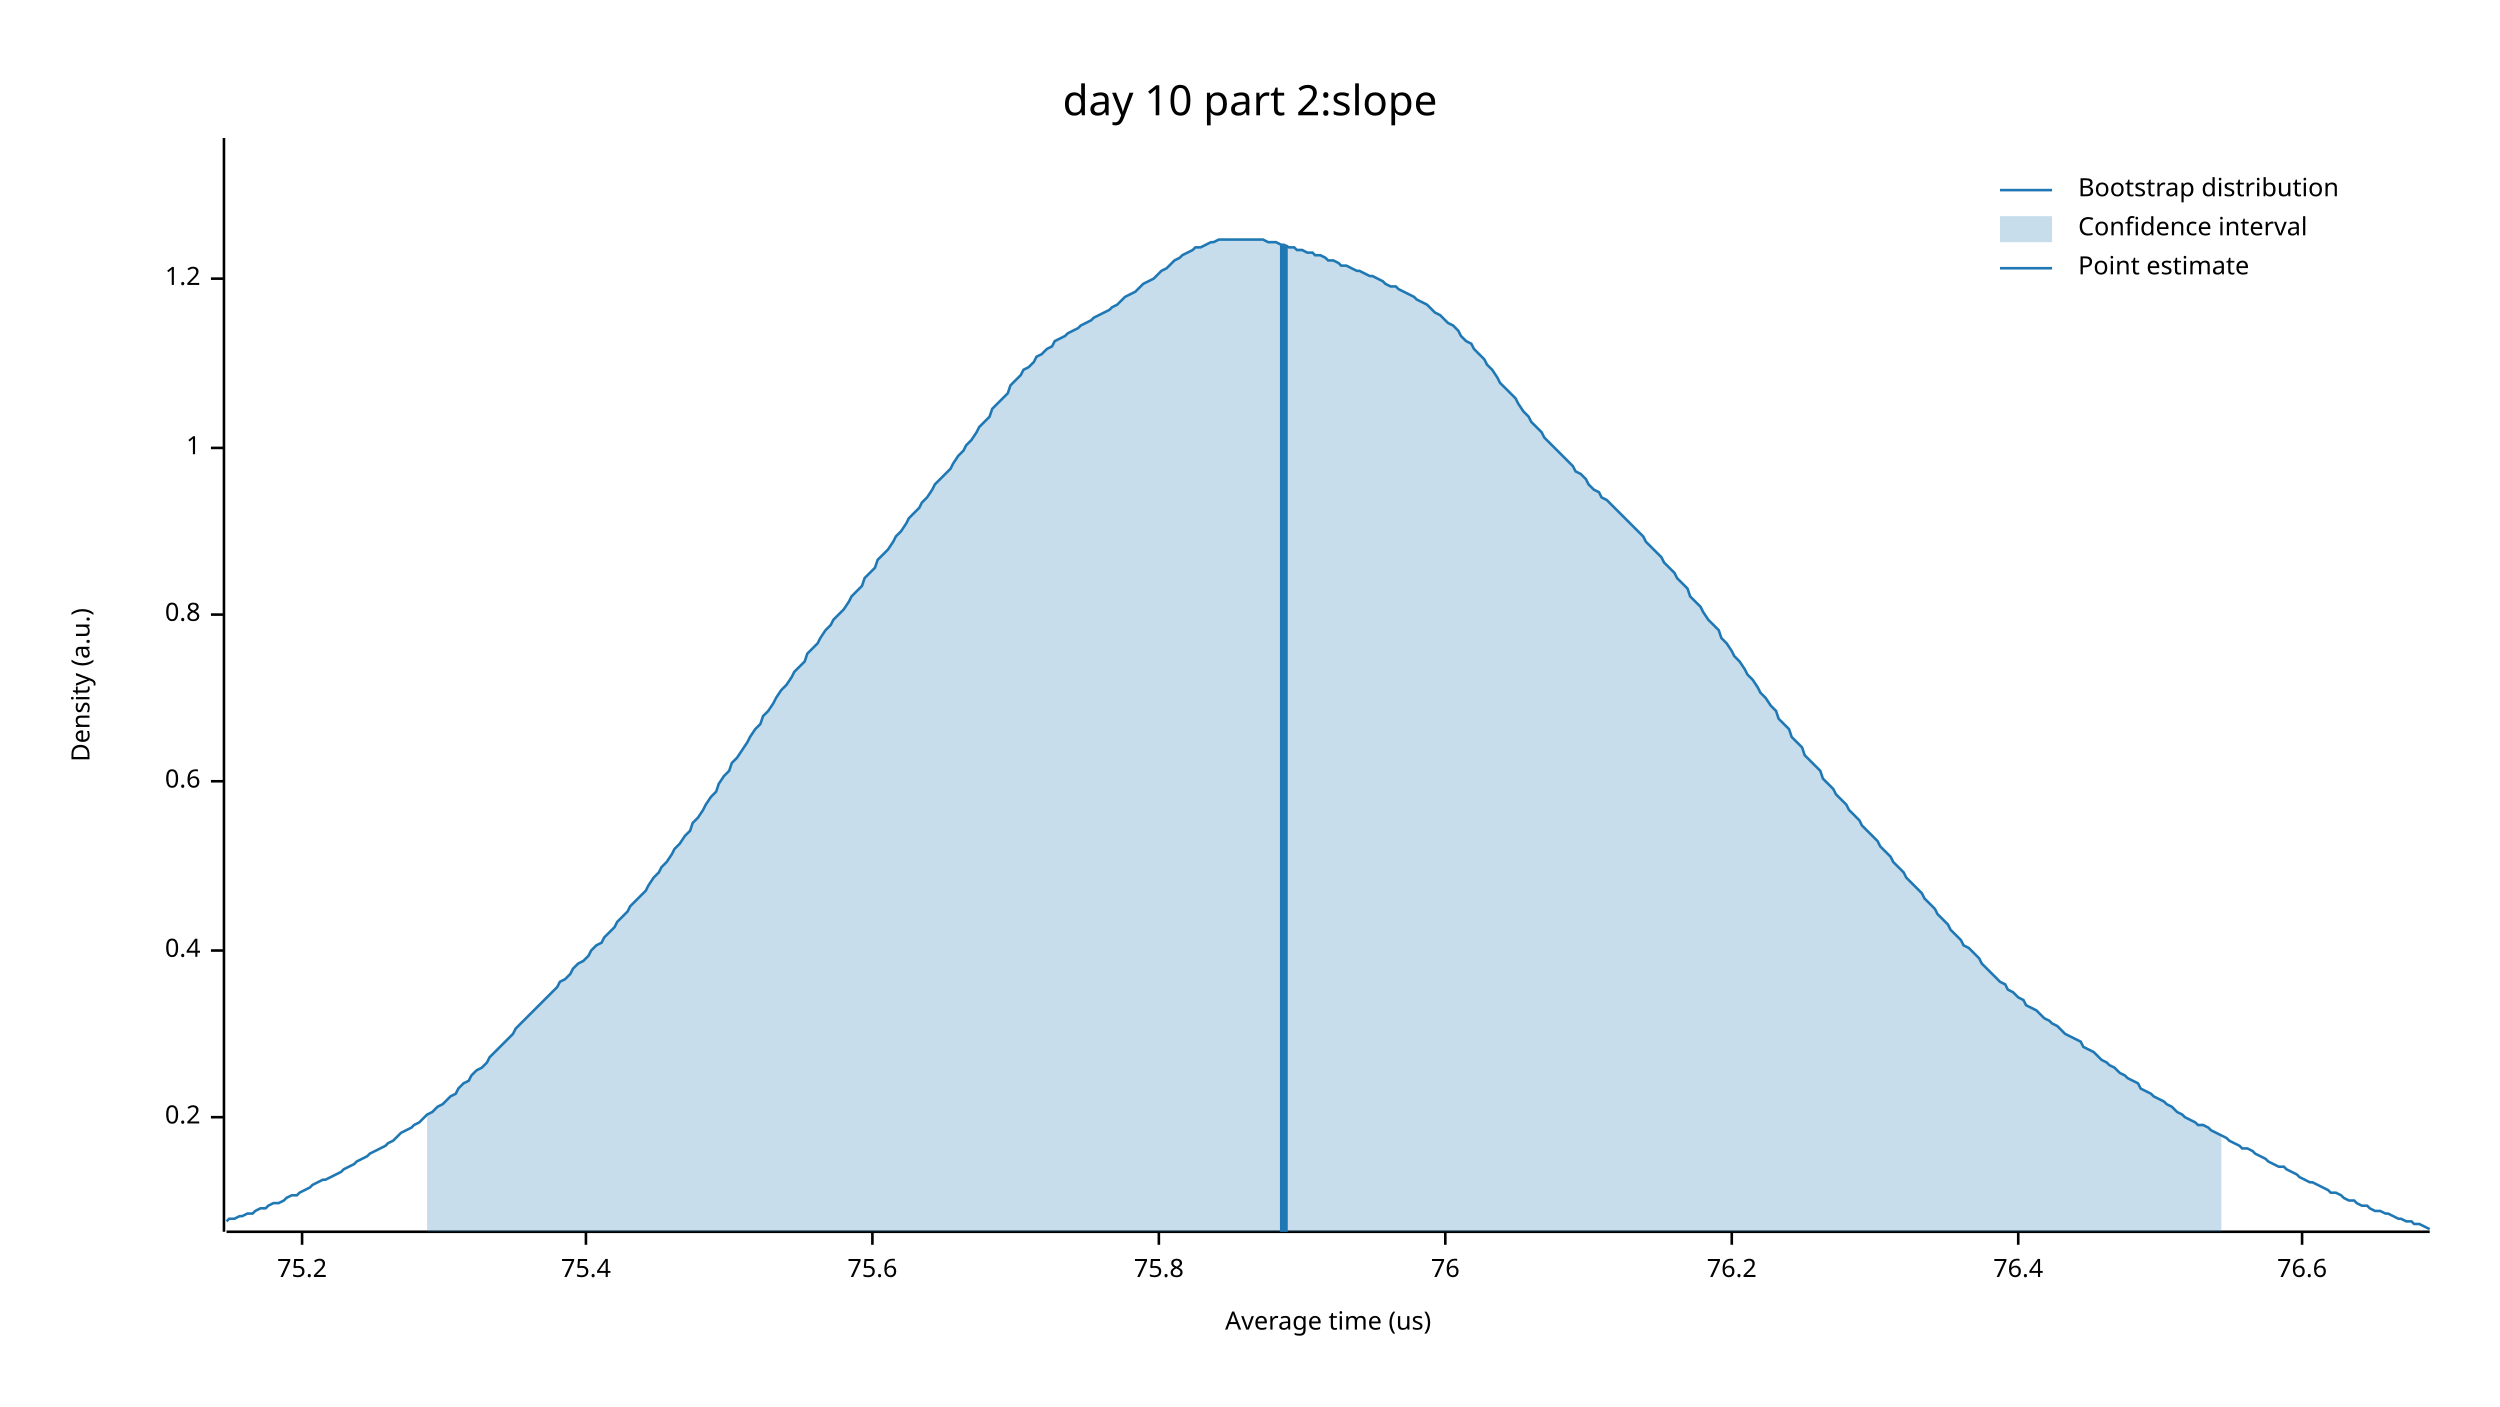
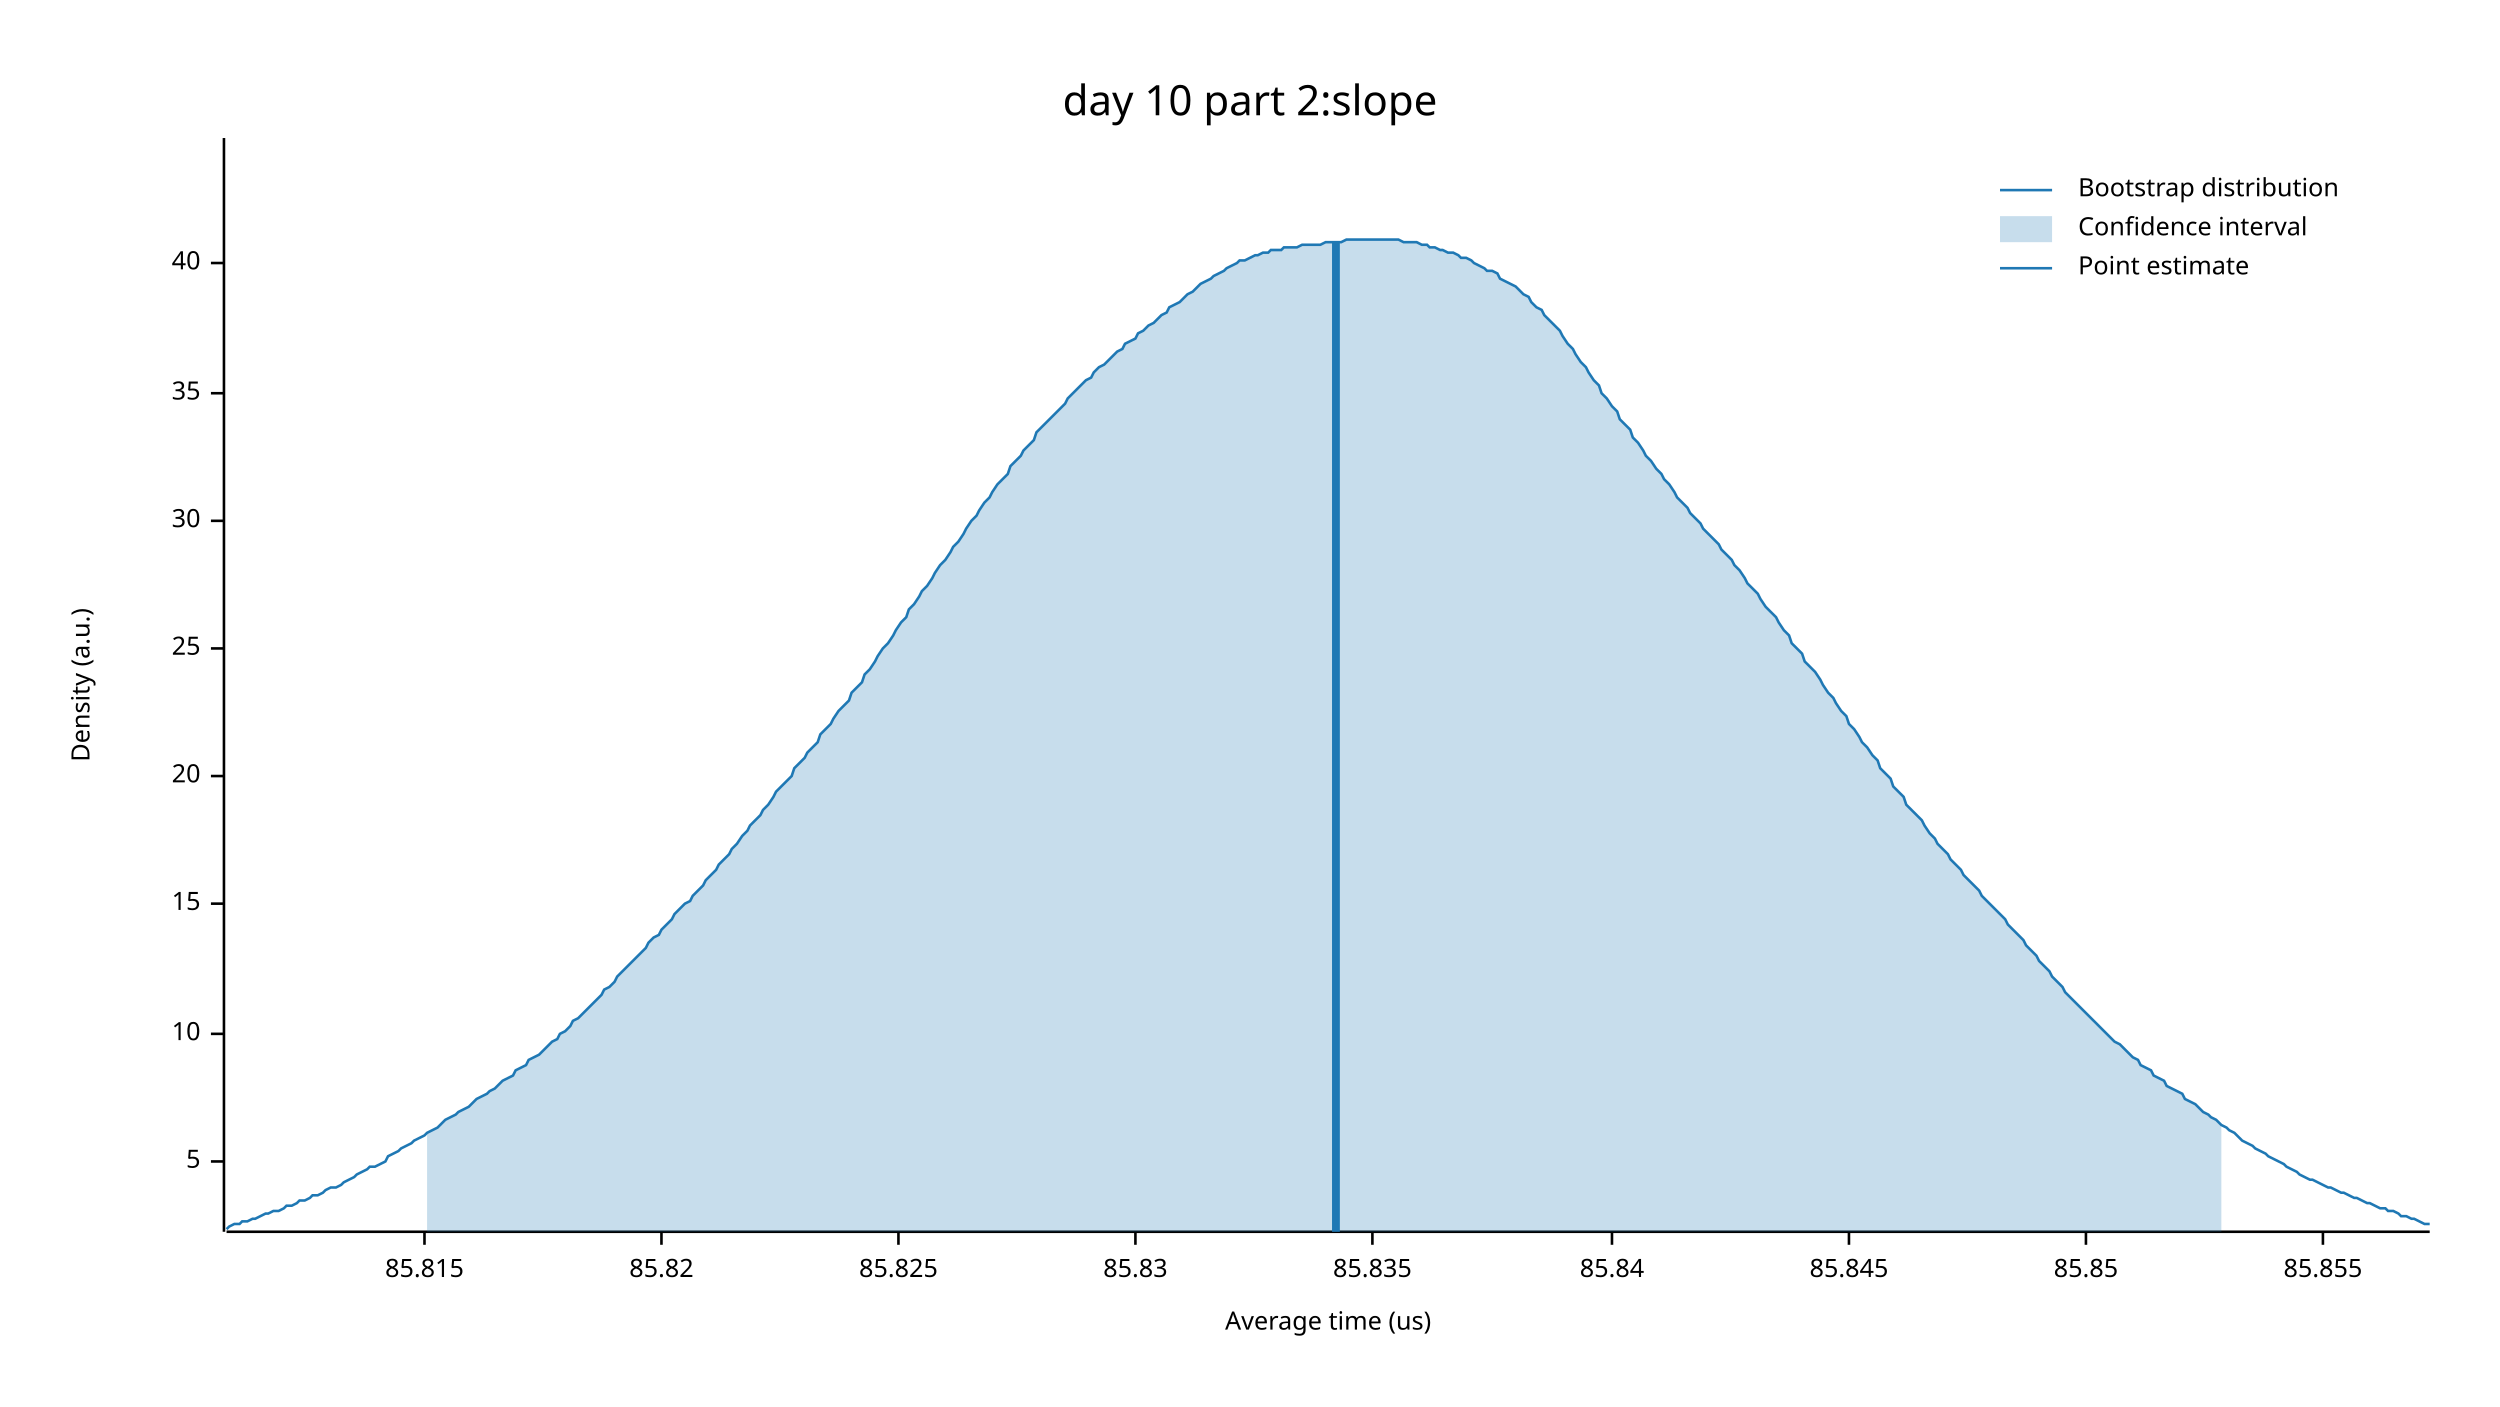
<svg xmlns="http://www.w3.org/2000/svg" width="960" height="540" viewBox="0 0 960 540">
  <text x="480" y="32" dy="0.76em" text-anchor="middle" font-family="sans-serif" font-size="16.129" opacity="1" fill="#000000">
day 10 part 2:slope
</text>
  <text x="27" y="263" dy="0.76em" text-anchor="middle" font-family="sans-serif" font-size="9.677" opacity="1" fill="#000000" transform="rotate(270, 27, 263)">
Density (a.u.)
</text>
  <text x="510" y="513" dy="-0.5ex" text-anchor="middle" font-family="sans-serif" font-size="9.677" opacity="1" fill="#000000">
Average time (us)
</text>
  <polyline fill="none" opacity="1" stroke="#000000" stroke-width="1" points="86,53 86,473 " />
-   <text x="77" y="429" dy="0.5ex" text-anchor="end" font-family="sans-serif" font-size="9.677" opacity="1" fill="#000000">
- 0.2
+   <text x="77" y="446" dy="0.5ex" text-anchor="end" font-family="sans-serif" font-size="9.677" opacity="1" fill="#000000">
+ 5
</text>
-   <polyline fill="none" opacity="1" stroke="#000000" stroke-width="1" points="81,429 86,429 " />
-   <text x="77" y="365" dy="0.5ex" text-anchor="end" font-family="sans-serif" font-size="9.677" opacity="1" fill="#000000">
- 0.4
+   <polyline fill="none" opacity="1" stroke="#000000" stroke-width="1" points="81,446 86,446 " />
+   <text x="77" y="397" dy="0.5ex" text-anchor="end" font-family="sans-serif" font-size="9.677" opacity="1" fill="#000000">
+ 10
</text>
-   <polyline fill="none" opacity="1" stroke="#000000" stroke-width="1" points="81,365 86,365 " />
-   <text x="77" y="300" dy="0.5ex" text-anchor="end" font-family="sans-serif" font-size="9.677" opacity="1" fill="#000000">
- 0.6
+   <polyline fill="none" opacity="1" stroke="#000000" stroke-width="1" points="81,397 86,397 " />
+   <text x="77" y="347" dy="0.5ex" text-anchor="end" font-family="sans-serif" font-size="9.677" opacity="1" fill="#000000">
+ 15
</text>
-   <polyline fill="none" opacity="1" stroke="#000000" stroke-width="1" points="81,300 86,300 " />
-   <text x="77" y="236" dy="0.5ex" text-anchor="end" font-family="sans-serif" font-size="9.677" opacity="1" fill="#000000">
- 0.8
+   <polyline fill="none" opacity="1" stroke="#000000" stroke-width="1" points="81,347 86,347 " />
+   <text x="77" y="298" dy="0.5ex" text-anchor="end" font-family="sans-serif" font-size="9.677" opacity="1" fill="#000000">
+ 20
</text>
-   <polyline fill="none" opacity="1" stroke="#000000" stroke-width="1" points="81,236 86,236 " />
-   <text x="77" y="172" dy="0.5ex" text-anchor="end" font-family="sans-serif" font-size="9.677" opacity="1" fill="#000000">
- 1
+   <polyline fill="none" opacity="1" stroke="#000000" stroke-width="1" points="81,298 86,298 " />
+   <text x="77" y="249" dy="0.5ex" text-anchor="end" font-family="sans-serif" font-size="9.677" opacity="1" fill="#000000">
+ 25
</text>
-   <polyline fill="none" opacity="1" stroke="#000000" stroke-width="1" points="81,172 86,172 " />
-   <text x="77" y="107" dy="0.5ex" text-anchor="end" font-family="sans-serif" font-size="9.677" opacity="1" fill="#000000">
- 1.2
+   <polyline fill="none" opacity="1" stroke="#000000" stroke-width="1" points="81,249 86,249 " />
+   <text x="77" y="200" dy="0.5ex" text-anchor="end" font-family="sans-serif" font-size="9.677" opacity="1" fill="#000000">
+ 30
</text>
-   <polyline fill="none" opacity="1" stroke="#000000" stroke-width="1" points="81,107 86,107 " />
+   <polyline fill="none" opacity="1" stroke="#000000" stroke-width="1" points="81,200 86,200 " />
+   <text x="77" y="151" dy="0.5ex" text-anchor="end" font-family="sans-serif" font-size="9.677" opacity="1" fill="#000000">
+ 35
+ </text>
+   <polyline fill="none" opacity="1" stroke="#000000" stroke-width="1" points="81,151 86,151 " />
+   <text x="77" y="101" dy="0.5ex" text-anchor="end" font-family="sans-serif" font-size="9.677" opacity="1" fill="#000000">
+ 40
+ </text>
+   <polyline fill="none" opacity="1" stroke="#000000" stroke-width="1" points="81,101 86,101 " />
  <polyline fill="none" opacity="1" stroke="#000000" stroke-width="1" points="87,473 933,473 " />
-   <text x="116" y="483" dy="0.76em" text-anchor="middle" font-family="sans-serif" font-size="9.677" opacity="1" fill="#000000">
- 75.2
+   <text x="163" y="483" dy="0.76em" text-anchor="middle" font-family="sans-serif" font-size="9.677" opacity="1" fill="#000000">
+ 85.815
</text>
-   <polyline fill="none" opacity="1" stroke="#000000" stroke-width="1" points="116,473 116,478 " />
-   <text x="225" y="483" dy="0.76em" text-anchor="middle" font-family="sans-serif" font-size="9.677" opacity="1" fill="#000000">
- 75.4
+   <polyline fill="none" opacity="1" stroke="#000000" stroke-width="1" points="163,473 163,478 " />
+   <text x="254" y="483" dy="0.76em" text-anchor="middle" font-family="sans-serif" font-size="9.677" opacity="1" fill="#000000">
+ 85.82
</text>
-   <polyline fill="none" opacity="1" stroke="#000000" stroke-width="1" points="225,473 225,478 " />
-   <text x="335" y="483" dy="0.76em" text-anchor="middle" font-family="sans-serif" font-size="9.677" opacity="1" fill="#000000">
- 75.6
+   <polyline fill="none" opacity="1" stroke="#000000" stroke-width="1" points="254,473 254,478 " />
+   <text x="345" y="483" dy="0.76em" text-anchor="middle" font-family="sans-serif" font-size="9.677" opacity="1" fill="#000000">
+ 85.825
</text>
-   <polyline fill="none" opacity="1" stroke="#000000" stroke-width="1" points="335,473 335,478 " />
-   <text x="445" y="483" dy="0.76em" text-anchor="middle" font-family="sans-serif" font-size="9.677" opacity="1" fill="#000000">
- 75.8
+   <polyline fill="none" opacity="1" stroke="#000000" stroke-width="1" points="345,473 345,478 " />
+   <text x="436" y="483" dy="0.76em" text-anchor="middle" font-family="sans-serif" font-size="9.677" opacity="1" fill="#000000">
+ 85.83
</text>
-   <polyline fill="none" opacity="1" stroke="#000000" stroke-width="1" points="445,473 445,478 " />
-   <text x="555" y="483" dy="0.76em" text-anchor="middle" font-family="sans-serif" font-size="9.677" opacity="1" fill="#000000">
- 76
+   <polyline fill="none" opacity="1" stroke="#000000" stroke-width="1" points="436,473 436,478 " />
+   <text x="527" y="483" dy="0.76em" text-anchor="middle" font-family="sans-serif" font-size="9.677" opacity="1" fill="#000000">
+ 85.835
</text>
-   <polyline fill="none" opacity="1" stroke="#000000" stroke-width="1" points="555,473 555,478 " />
-   <text x="665" y="483" dy="0.76em" text-anchor="middle" font-family="sans-serif" font-size="9.677" opacity="1" fill="#000000">
- 76.2
+   <polyline fill="none" opacity="1" stroke="#000000" stroke-width="1" points="527,473 527,478 " />
+   <text x="619" y="483" dy="0.76em" text-anchor="middle" font-family="sans-serif" font-size="9.677" opacity="1" fill="#000000">
+ 85.84
</text>
-   <polyline fill="none" opacity="1" stroke="#000000" stroke-width="1" points="665,473 665,478 " />
-   <text x="775" y="483" dy="0.76em" text-anchor="middle" font-family="sans-serif" font-size="9.677" opacity="1" fill="#000000">
- 76.4
+   <polyline fill="none" opacity="1" stroke="#000000" stroke-width="1" points="619,473 619,478 " />
+   <text x="710" y="483" dy="0.76em" text-anchor="middle" font-family="sans-serif" font-size="9.677" opacity="1" fill="#000000">
+ 85.845
</text>
-   <polyline fill="none" opacity="1" stroke="#000000" stroke-width="1" points="775,473 775,478 " />
-   <text x="884" y="483" dy="0.76em" text-anchor="middle" font-family="sans-serif" font-size="9.677" opacity="1" fill="#000000">
- 76.6
+   <polyline fill="none" opacity="1" stroke="#000000" stroke-width="1" points="710,473 710,478 " />
+   <text x="801" y="483" dy="0.76em" text-anchor="middle" font-family="sans-serif" font-size="9.677" opacity="1" fill="#000000">
+ 85.85
</text>
-   <polyline fill="none" opacity="1" stroke="#000000" stroke-width="1" points="884,473 884,478 " />
-   <polyline fill="none" opacity="1" stroke="#1F78B4" stroke-width="1" points="87,469 88,468 90,468 92,467 93,467 95,466 97,466 98,465 100,464 102,464 103,463 105,462 107,462 109,461 110,460 112,459 114,459 115,458 117,457 119,456 120,455 122,454 124,453 125,453 127,452 129,451 131,450 132,449 134,448 136,447 137,446 139,445 141,444 142,443 144,442 146,441 148,440 149,439 151,438 153,436 154,435 156,434 158,433 159,432 161,431 163,429 164,428 166,427 168,425 170,424 171,423 173,421 175,420 176,418 178,416 180,415 181,413 183,411 185,410 187,408 188,406 190,404 192,402 193,401 195,399 197,397 198,395 200,393 202,391 203,390 205,388 207,386 209,384 210,383 212,381 214,379 215,377 217,376 219,374 220,372 222,370 224,369 226,367 227,365 229,363 231,362 232,360 234,358 236,356 237,354 239,352 241,350 242,348 244,346 246,344 248,342 249,340 251,337 253,335 254,333 256,331 258,328 259,326 261,324 263,321 265,319 266,316 268,314 270,311 271,309 273,306 275,304 276,301 278,298 280,296 281,293 283,291 285,288 287,285 288,283 290,280 292,278 293,275 295,273 297,270 298,268 300,265 302,263 304,260 305,258 307,256 309,254 310,251 312,249 314,247 315,245 317,242 319,240 320,238 322,236 324,234 326,231 327,229 329,227 331,225 332,222 334,220 336,218 337,215 339,213 341,211 343,208 344,206 346,204 348,201 349,199 351,197 353,195 354,193 356,191 358,188 359,186 361,184 363,182 365,180 366,178 368,175 370,173 371,171 373,169 375,166 376,164 378,162 380,160 381,157 383,155 385,153 387,151 388,148 390,146 392,144 393,142 395,141 397,139 398,137 400,136 402,134 404,133 405,131 407,130 409,129 410,128 412,127 414,126 415,125 417,124 419,123 420,122 422,121 424,120 426,119 427,118 429,117 431,115 432,114 434,113 436,112 437,111 439,109 441,108 443,107 444,106 446,104 448,103 449,102 451,100 453,99 454,98 456,97 458,96 459,95 461,95 463,94 465,93 466,93 468,92 470,92 471,92 473,92 475,92 476,92 478,92 480,92 482,92 483,92 485,92 487,93 488,93 490,93 492,94 493,94 495,95 497,95 498,96 500,96 502,97 504,97 505,98 507,98 509,99 510,100 512,100 514,101 515,102 517,102 519,103 521,104 522,104 524,105 526,106 527,106 529,107 531,108 532,109 534,110 536,110 537,111 539,112 541,113 543,114 544,115 546,116 548,117 549,118 551,120 553,121 554,122 556,124 558,125 560,127 561,129 563,131 565,132 566,134 568,136 570,138 571,140 573,142 575,145 576,147 578,149 580,151 582,153 583,155 585,158 587,160 588,162 590,164 592,166 593,168 595,170 597,172 599,174 600,175 602,177 604,179 605,181 607,182 609,184 610,186 612,188 614,189 615,191 617,192 619,194 621,196 622,197 624,199 626,201 627,202 629,204 631,206 632,208 634,210 636,212 638,214 639,216 641,218 643,220 644,222 646,224 648,226 649,229 651,231 653,233 654,235 656,238 658,240 660,242 661,245 663,247 665,250 666,252 668,254 670,257 671,259 673,261 675,264 676,266 678,268 680,271 682,273 683,276 685,278 687,280 688,283 690,285 692,287 693,290 695,292 697,294 699,296 700,299 702,301 704,303 705,305 707,307 709,309 710,311 712,313 714,315 715,317 717,319 719,321 721,323 722,325 724,327 726,329 727,331 729,333 731,335 732,337 734,339 736,341 738,343 739,345 741,347 743,349 744,351 746,353 748,355 749,357 751,359 753,361 754,363 756,364 758,366 760,368 761,370 763,372 765,374 766,375 768,377 770,378 771,380 773,381 775,383 777,384 778,386 780,387 782,388 783,389 785,391 787,392 788,393 790,394 792,396 793,397 795,398 797,399 799,400 800,402 802,403 804,404 805,405 807,407 809,408 810,409 812,410 814,412 816,413 817,414 819,415 821,416 822,418 824,419 826,420 827,421 829,422 831,423 832,424 834,425 836,427 838,428 839,429 841,430 843,431 844,432 846,432 848,433 849,434 851,435 853,436 855,437 856,438 858,439 860,440 861,441 863,441 865,442 866,443 868,444 870,445 871,446 873,447 875,448 877,448 878,449 880,450 882,451 883,452 885,453 887,454 888,454 890,455 892,456 894,457 895,458 897,458 899,459 900,460 902,461 904,461 905,462 907,463 909,463 910,464 912,465 914,465 916,466 917,466 919,467 921,468 922,468 924,469 926,469 927,470 929,470 931,471 933,472 " />
-   <polygon opacity="0.25" fill="#1F78B4" points="164,428 166,427 168,425 170,424 171,423 173,421 175,420 176,418 178,416 180,415 181,413 183,411 185,410 187,408 188,406 190,404 192,402 193,401 195,399 197,397 198,395 200,393 202,391 203,390 205,388 207,386 209,384 210,383 212,381 214,379 215,377 217,376 219,374 220,372 222,370 224,369 226,367 227,365 229,363 231,362 232,360 234,358 236,356 237,354 239,352 241,350 242,348 244,346 246,344 248,342 249,340 251,337 253,335 254,333 256,331 258,328 259,326 261,324 263,321 265,319 266,316 268,314 270,311 271,309 273,306 275,304 276,301 278,298 280,296 281,293 283,291 285,288 287,285 288,283 290,280 292,278 293,275 295,273 297,270 298,268 300,265 302,263 304,260 305,258 307,256 309,254 310,251 312,249 314,247 315,245 317,242 319,240 320,238 322,236 324,234 326,231 327,229 329,227 331,225 332,222 334,220 336,218 337,215 339,213 341,211 343,208 344,206 346,204 348,201 349,199 351,197 353,195 354,193 356,191 358,188 359,186 361,184 363,182 365,180 366,178 368,175 370,173 371,171 373,169 375,166 376,164 378,162 380,160 381,157 383,155 385,153 387,151 388,148 390,146 392,144 393,142 395,141 397,139 398,137 400,136 402,134 404,133 405,131 407,130 409,129 410,128 412,127 414,126 415,125 417,124 419,123 420,122 422,121 424,120 426,119 427,118 429,117 431,115 432,114 434,113 436,112 437,111 439,109 441,108 443,107 444,106 446,104 448,103 449,102 451,100 453,99 454,98 456,97 458,96 459,95 461,95 463,94 465,93 466,93 468,92 470,92 471,92 473,92 475,92 476,92 478,92 480,92 482,92 483,92 485,92 487,93 488,93 490,93 492,94 493,94 495,95 497,95 498,96 500,96 502,97 504,97 505,98 507,98 509,99 510,100 512,100 514,101 515,102 517,102 519,103 521,104 522,104 524,105 526,106 527,106 529,107 531,108 532,109 534,110 536,110 537,111 539,112 541,113 543,114 544,115 546,116 548,117 549,118 551,120 553,121 554,122 556,124 558,125 560,127 561,129 563,131 565,132 566,134 568,136 570,138 571,140 573,142 575,145 576,147 578,149 580,151 582,153 583,155 585,158 587,160 588,162 590,164 592,166 593,168 595,170 597,172 599,174 600,175 602,177 604,179 605,181 607,182 609,184 610,186 612,188 614,189 615,191 617,192 619,194 621,196 622,197 624,199 626,201 627,202 629,204 631,206 632,208 634,210 636,212 638,214 639,216 641,218 643,220 644,222 646,224 648,226 649,229 651,231 653,233 654,235 656,238 658,240 660,242 661,245 663,247 665,250 666,252 668,254 670,257 671,259 673,261 675,264 676,266 678,268 680,271 682,273 683,276 685,278 687,280 688,283 690,285 692,287 693,290 695,292 697,294 699,296 700,299 702,301 704,303 705,305 707,307 709,309 710,311 712,313 714,315 715,317 717,319 719,321 721,323 722,325 724,327 726,329 727,331 729,333 731,335 732,337 734,339 736,341 738,343 739,345 741,347 743,349 744,351 746,353 748,355 749,357 751,359 753,361 754,363 756,364 758,366 760,368 761,370 763,372 765,374 766,375 768,377 770,378 771,380 773,381 775,383 777,384 778,386 780,387 782,388 783,389 785,391 787,392 788,393 790,394 792,396 793,397 795,398 797,399 799,400 800,402 802,403 804,404 805,405 807,407 809,408 810,409 812,410 814,412 816,413 817,414 819,415 821,416 822,418 824,419 826,420 827,421 829,422 831,423 832,424 834,425 836,427 838,428 839,429 841,430 843,431 844,432 846,432 848,433 849,434 851,435 853,436 853,473 164,473 " />
-   <polyline fill="none" opacity="1" stroke="#1F78B4" stroke-width="3" points="493,473 493,94 " />
+   <polyline fill="none" opacity="1" stroke="#000000" stroke-width="1" points="801,473 801,478 " />
+   <text x="892" y="483" dy="0.76em" text-anchor="middle" font-family="sans-serif" font-size="9.677" opacity="1" fill="#000000">
+ 85.855
+ </text>
+   <polyline fill="none" opacity="1" stroke="#000000" stroke-width="1" points="892,473 892,478 " />
+   <polyline fill="none" opacity="1" stroke="#1F78B4" stroke-width="1" points="87,472 88,471 90,470 92,470 93,469 95,469 97,468 98,468 100,467 102,466 103,466 105,465 107,465 109,464 110,463 112,463 114,462 115,461 117,461 119,460 120,459 122,459 124,458 125,457 127,456 129,456 131,455 132,454 134,453 136,452 137,451 139,450 141,449 142,448 144,448 146,447 148,446 149,444 151,443 153,442 154,441 156,440 158,439 159,438 161,437 163,436 164,435 166,434 168,433 170,431 171,430 173,429 175,428 176,427 178,426 180,425 181,424 183,422 185,421 187,420 188,419 190,418 192,416 193,415 195,414 197,413 198,411 200,410 202,409 203,407 205,406 207,405 209,403 210,402 212,400 214,399 215,397 217,396 219,394 220,392 222,391 224,389 226,387 227,386 229,384 231,382 232,380 234,379 236,377 237,375 239,373 241,371 242,370 244,368 246,366 248,364 249,362 251,360 253,359 254,357 256,355 258,353 259,351 261,349 263,347 265,346 266,344 268,342 270,340 271,338 273,336 275,334 276,332 278,330 280,328 281,326 283,324 285,321 287,319 288,317 290,315 292,313 293,311 295,309 297,306 298,304 300,302 302,300 304,298 305,295 307,293 309,291 310,289 312,287 314,285 315,282 317,280 319,278 320,276 322,273 324,271 326,269 327,266 329,264 331,262 332,259 334,257 336,254 337,252 339,249 341,247 343,244 344,242 346,239 348,237 349,234 351,232 353,229 354,227 356,225 358,222 359,220 361,217 363,215 365,212 366,210 368,208 370,205 371,203 373,200 375,198 376,196 378,193 380,191 381,189 383,186 385,184 387,182 388,179 390,177 392,175 393,173 395,171 397,169 398,166 400,164 402,162 404,160 405,159 407,157 409,155 410,153 412,151 414,149 415,148 417,146 419,145 420,143 422,141 424,140 426,138 427,137 429,135 431,134 432,132 434,131 436,130 437,128 439,127 441,125 443,124 444,123 446,121 448,120 449,118 451,117 453,116 454,115 456,113 458,112 459,111 461,109 463,108 465,107 466,106 468,105 470,104 471,103 473,102 475,101 476,100 478,100 480,99 482,98 483,98 485,97 487,97 488,96 490,96 492,96 493,95 495,95 497,95 498,95 500,94 502,94 504,94 505,94 507,94 509,93 510,93 512,93 514,93 515,93 517,92 519,92 521,92 522,92 524,92 526,92 527,92 529,92 531,92 532,92 534,92 536,92 537,92 539,93 541,93 543,93 544,93 546,94 548,94 549,95 551,95 553,96 554,96 556,97 558,97 560,98 561,99 563,99 565,100 566,101 568,102 570,103 571,104 573,104 575,105 576,107 578,108 580,109 582,110 583,111 585,113 587,114 588,116 590,118 592,119 593,121 595,123 597,125 599,127 600,129 602,132 604,134 605,136 607,139 609,141 610,143 612,146 614,148 615,151 617,153 619,156 621,158 622,161 624,163 626,165 627,168 629,170 631,173 632,175 634,177 636,180 638,182 639,184 641,186 643,189 644,191 646,193 648,195 649,197 651,199 653,201 654,203 656,205 658,207 660,209 661,211 663,213 665,215 666,217 668,219 670,222 671,224 673,226 675,228 676,230 678,233 680,235 682,237 683,239 685,242 687,244 688,247 690,249 692,251 693,254 695,256 697,258 699,261 700,263 702,266 704,268 705,270 707,273 709,275 710,278 712,280 714,283 715,285 717,287 719,290 721,292 722,295 724,297 726,299 727,302 729,304 731,306 732,309 734,311 736,313 738,315 739,317 741,320 743,322 744,324 746,326 748,328 749,330 751,332 753,334 754,336 756,338 758,340 760,342 761,344 763,346 765,348 766,349 768,351 770,353 771,355 773,357 775,359 777,361 778,363 780,365 782,367 783,369 785,371 787,373 788,375 790,377 792,379 793,381 795,383 797,385 799,387 800,388 802,390 804,392 805,393 807,395 809,397 810,398 812,400 814,401 816,403 817,404 819,406 821,407 822,409 824,410 826,411 827,413 829,414 831,415 832,417 834,418 836,419 838,420 839,422 841,423 843,424 844,425 846,427 848,428 849,429 851,430 853,432 855,433 856,434 858,435 860,437 861,438 863,439 865,440 866,441 868,442 870,443 871,444 873,445 875,446 877,447 878,448 880,449 882,450 883,451 885,452 887,453 888,453 890,454 892,455 894,456 895,456 897,457 899,458 900,458 902,459 904,460 905,460 907,461 909,462 910,462 912,463 914,464 916,464 917,465 919,465 921,466 922,467 924,467 926,468 927,468 929,469 931,470 933,470 " />
+   <polygon opacity="0.25" fill="#1F78B4" points="164,435 166,434 168,433 170,431 171,430 173,429 175,428 176,427 178,426 180,425 181,424 183,422 185,421 187,420 188,419 190,418 192,416 193,415 195,414 197,413 198,411 200,410 202,409 203,407 205,406 207,405 209,403 210,402 212,400 214,399 215,397 217,396 219,394 220,392 222,391 224,389 226,387 227,386 229,384 231,382 232,380 234,379 236,377 237,375 239,373 241,371 242,370 244,368 246,366 248,364 249,362 251,360 253,359 254,357 256,355 258,353 259,351 261,349 263,347 265,346 266,344 268,342 270,340 271,338 273,336 275,334 276,332 278,330 280,328 281,326 283,324 285,321 287,319 288,317 290,315 292,313 293,311 295,309 297,306 298,304 300,302 302,300 304,298 305,295 307,293 309,291 310,289 312,287 314,285 315,282 317,280 319,278 320,276 322,273 324,271 326,269 327,266 329,264 331,262 332,259 334,257 336,254 337,252 339,249 341,247 343,244 344,242 346,239 348,237 349,234 351,232 353,229 354,227 356,225 358,222 359,220 361,217 363,215 365,212 366,210 368,208 370,205 371,203 373,200 375,198 376,196 378,193 380,191 381,189 383,186 385,184 387,182 388,179 390,177 392,175 393,173 395,171 397,169 398,166 400,164 402,162 404,160 405,159 407,157 409,155 410,153 412,151 414,149 415,148 417,146 419,145 420,143 422,141 424,140 426,138 427,137 429,135 431,134 432,132 434,131 436,130 437,128 439,127 441,125 443,124 444,123 446,121 448,120 449,118 451,117 453,116 454,115 456,113 458,112 459,111 461,109 463,108 465,107 466,106 468,105 470,104 471,103 473,102 475,101 476,100 478,100 480,99 482,98 483,98 485,97 487,97 488,96 490,96 492,96 493,95 495,95 497,95 498,95 500,94 502,94 504,94 505,94 507,94 509,93 510,93 512,93 514,93 515,93 517,92 519,92 521,92 522,92 524,92 526,92 527,92 529,92 531,92 532,92 534,92 536,92 537,92 539,93 541,93 543,93 544,93 546,94 548,94 549,95 551,95 553,96 554,96 556,97 558,97 560,98 561,99 563,99 565,100 566,101 568,102 570,103 571,104 573,104 575,105 576,107 578,108 580,109 582,110 583,111 585,113 587,114 588,116 590,118 592,119 593,121 595,123 597,125 599,127 600,129 602,132 604,134 605,136 607,139 609,141 610,143 612,146 614,148 615,151 617,153 619,156 621,158 622,161 624,163 626,165 627,168 629,170 631,173 632,175 634,177 636,180 638,182 639,184 641,186 643,189 644,191 646,193 648,195 649,197 651,199 653,201 654,203 656,205 658,207 660,209 661,211 663,213 665,215 666,217 668,219 670,222 671,224 673,226 675,228 676,230 678,233 680,235 682,237 683,239 685,242 687,244 688,247 690,249 692,251 693,254 695,256 697,258 699,261 700,263 702,266 704,268 705,270 707,273 709,275 710,278 712,280 714,283 715,285 717,287 719,290 721,292 722,295 724,297 726,299 727,302 729,304 731,306 732,309 734,311 736,313 738,315 739,317 741,320 743,322 744,324 746,326 748,328 749,330 751,332 753,334 754,336 756,338 758,340 760,342 761,344 763,346 765,348 766,349 768,351 770,353 771,355 773,357 775,359 777,361 778,363 780,365 782,367 783,369 785,371 787,373 788,375 790,377 792,379 793,381 795,383 797,385 799,387 800,388 802,390 804,392 805,393 807,395 809,397 810,398 812,400 814,401 816,403 817,404 819,406 821,407 822,409 824,410 826,411 827,413 829,414 831,415 832,417 834,418 836,419 838,420 839,422 841,423 843,424 844,425 846,427 848,428 849,429 851,430 853,432 853,473 164,473 " />
+   <polyline fill="none" opacity="1" stroke="#1F78B4" stroke-width="3" points="513,473 513,93 " />
  <text x="798" y="68" dy="0.76em" text-anchor="start" font-family="sans-serif" font-size="9.677" opacity="1" fill="#000000">
Bootstrap distribution
</text>
  <text x="798" y="83" dy="0.76em" text-anchor="start" font-family="sans-serif" font-size="9.677" opacity="1" fill="#000000">
Confidence interval
</text>
  <text x="798" y="98" dy="0.76em" text-anchor="start" font-family="sans-serif" font-size="9.677" opacity="1" fill="#000000">
Point estimate
</text>
  <polyline fill="none" opacity="1" stroke="#1F78B4" stroke-width="1" points="768,73 788,73 " />
  <rect x="768" y="83" width="20" height="10" opacity="0.25" fill="#1F78B4" stroke="none" />
  <polyline fill="none" opacity="1" stroke="#1F78B4" stroke-width="1" points="768,103 788,103 " />
</svg>
